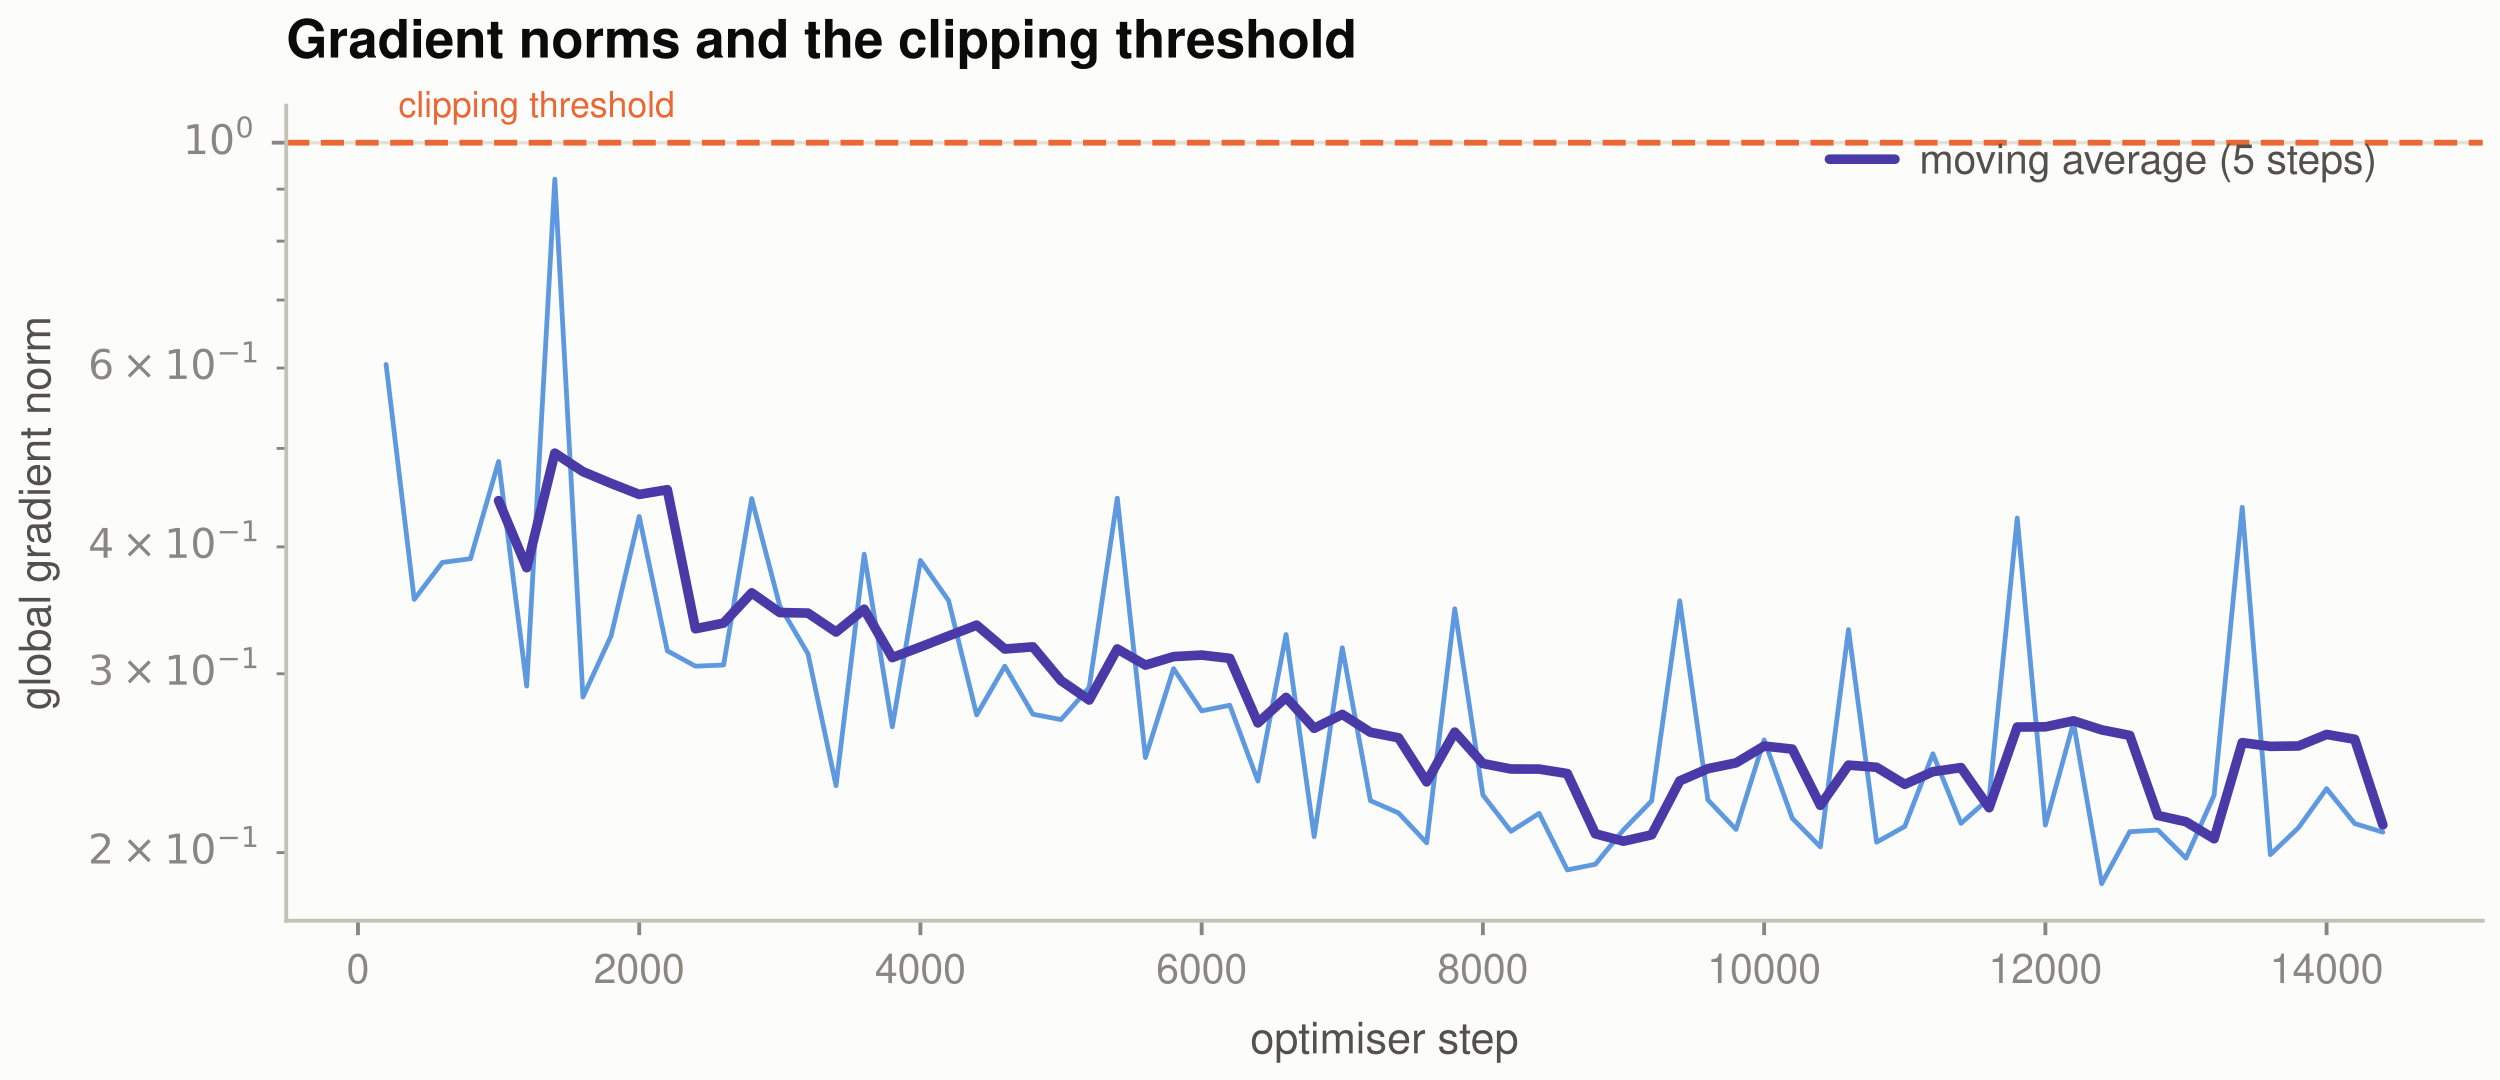
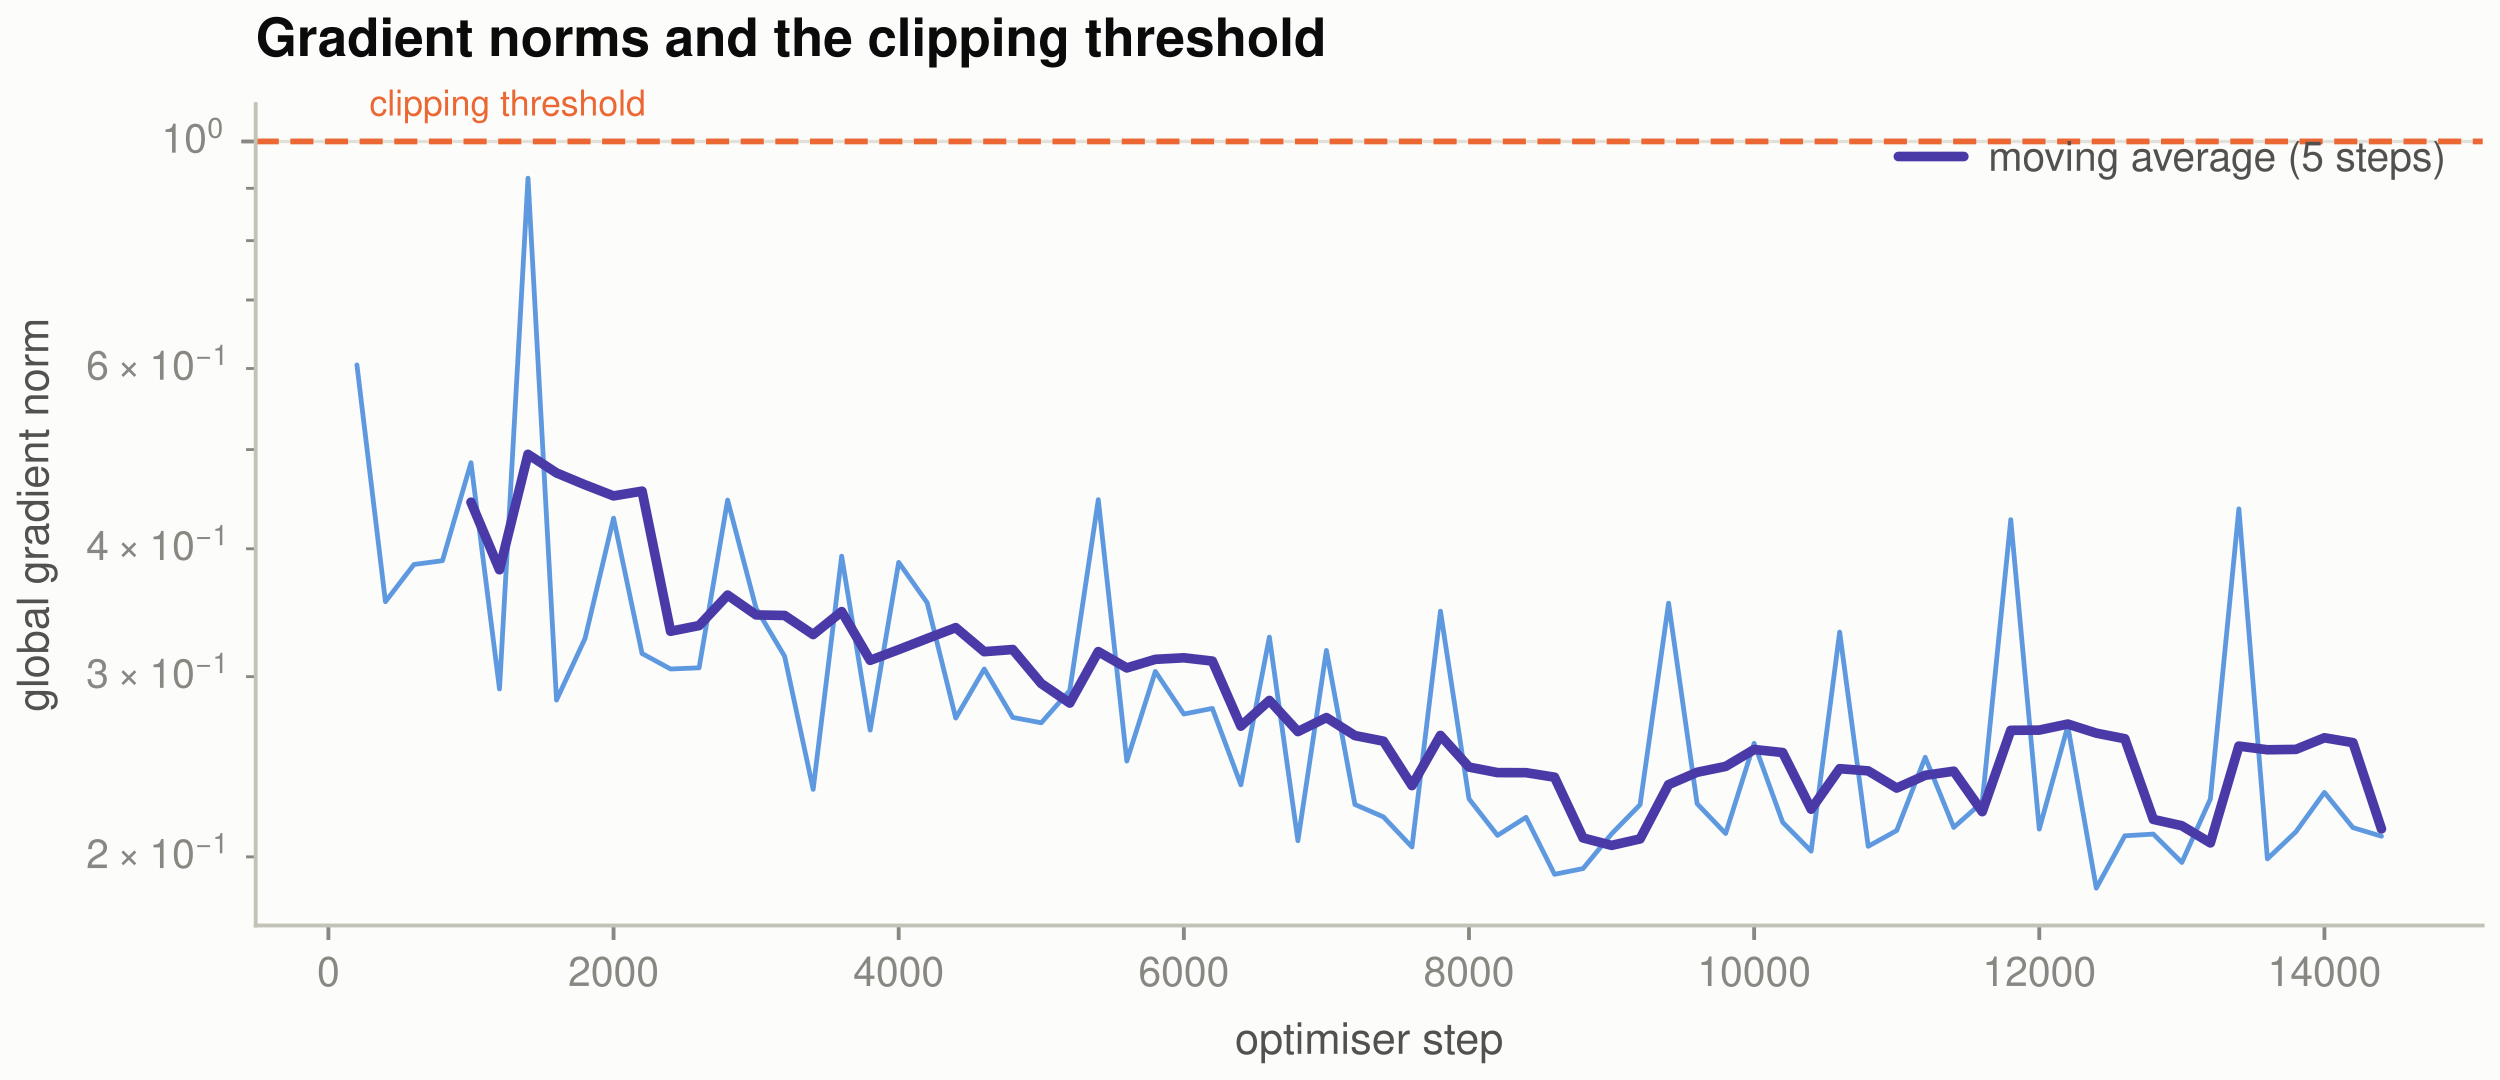
<svg xmlns="http://www.w3.org/2000/svg" xmlns:xlink="http://www.w3.org/1999/xlink" width="519.6pt" height="224.4pt" viewBox="0 0 519.6 224.4" version="1.1">
  <defs>
    <style type="text/css">*{stroke-linejoin: round; stroke-linecap: butt}</style>
  </defs>
  <g id="figure_1">
    <g id="patch_1">
-       <path d="M 0 224.4  L 519.6 224.4  L 519.6 -0  L 0 -0  z " style="fill: #fcfcfb" />
+       <path d="M 0 224.4  L 519.6 224.4  L 519.6 0  L 0 0  z " style="fill: #fcfcfb" />
    </g>
    <g id="axes_1">
      <g id="patch_2">
-         <path d="M 59.495 191.363  L 516 191.363  L 516 21.958  L 59.495 21.958  z " style="fill: #fcfcfb" />
+         <path d="M 53.143 192.355  L 516 192.355  L 516 21.64  L 53.143 21.64  z " style="fill: #fcfcfb" />
      </g>
      <g id="matplotlib.axis_1">
        <g id="xtick_1">
          <g id="line2d_1">
            <defs>
-               <path id="m51b01acdce" d="M 0 0  L 0 3  " style="stroke: #898781; stroke-width: 0.8" />
+               <path id="m36c07c7b7a" d="M 0 0  L 0 3  " style="stroke: #898781; stroke-width: 0.8" />
            </defs>
            <g>
-               <use xlink:href="#m51b01acdce" x="74.4" y="191.363" style="fill: #898781; stroke: #898781; stroke-width: 0.8" />
+               <use xlink:href="#m36c07c7b7a" x="68.256" y="192.355" style="fill: #898781; stroke: #898781; stroke-width: 0.8" />
            </g>
          </g>
          <g id="text_1">
-             <text style="font-size: 8.5px; font-family: 'Helvetica Neue', 'Helvetica', 'Arial', 'DejaVu Sans', sans-serif; text-anchor: middle; fill: #898781" x="74.4" y="204.321" transform="rotate(-0 74.40038 204.3215)">0</text>
+             <text style="font-size: 8.5px; font-family: 'Helvetica Neue', 'Helvetica', 'Arial', 'DejaVu Sans', sans-serif; text-anchor: middle; fill: #898781" x="68.256" y="204.925" transform="rotate(-0 68.25559 204.9249)">0</text>
          </g>
        </g>
        <g id="xtick_2">
          <g id="line2d_2">
            <g>
-               <use xlink:href="#m51b01acdce" x="132.852" y="191.363" style="fill: #898781; stroke: #898781; stroke-width: 0.8" />
+               <use xlink:href="#m36c07c7b7a" x="127.52" y="192.355" style="fill: #898781; stroke: #898781; stroke-width: 0.8" />
            </g>
          </g>
          <g id="text_2">
-             <text style="font-size: 8.5px; font-family: 'Helvetica Neue', 'Helvetica', 'Arial', 'DejaVu Sans', sans-serif; text-anchor: middle; fill: #898781" x="132.852" y="204.321" transform="rotate(-0 132.8516 204.3215)">2000</text>
+             <text style="font-size: 8.5px; font-family: 'Helvetica Neue', 'Helvetica', 'Arial', 'DejaVu Sans', sans-serif; text-anchor: middle; fill: #898781" x="127.52" y="204.925" transform="rotate(-0 127.5202 204.9249)">2000</text>
          </g>
        </g>
        <g id="xtick_3">
          <g id="line2d_3">
            <g>
-               <use xlink:href="#m51b01acdce" x="191.303" y="191.363" style="fill: #898781; stroke: #898781; stroke-width: 0.8" />
+               <use xlink:href="#m36c07c7b7a" x="186.785" y="192.355" style="fill: #898781; stroke: #898781; stroke-width: 0.8" />
            </g>
          </g>
          <g id="text_3">
-             <text style="font-size: 8.5px; font-family: 'Helvetica Neue', 'Helvetica', 'Arial', 'DejaVu Sans', sans-serif; text-anchor: middle; fill: #898781" x="191.303" y="204.321" transform="rotate(-0 191.3029 204.3215)">4000</text>
+             <text style="font-size: 8.5px; font-family: 'Helvetica Neue', 'Helvetica', 'Arial', 'DejaVu Sans', sans-serif; text-anchor: middle; fill: #898781" x="186.785" y="204.925" transform="rotate(-0 186.7848 204.9249)">4000</text>
          </g>
        </g>
        <g id="xtick_4">
          <g id="line2d_4">
            <g>
-               <use xlink:href="#m51b01acdce" x="249.754" y="191.363" style="fill: #898781; stroke: #898781; stroke-width: 0.8" />
+               <use xlink:href="#m36c07c7b7a" x="246.049" y="192.355" style="fill: #898781; stroke: #898781; stroke-width: 0.8" />
            </g>
          </g>
          <g id="text_4">
-             <text style="font-size: 8.5px; font-family: 'Helvetica Neue', 'Helvetica', 'Arial', 'DejaVu Sans', sans-serif; text-anchor: middle; fill: #898781" x="249.754" y="204.321" transform="rotate(-0 249.7541 204.3215)">6000</text>
+             <text style="font-size: 8.5px; font-family: 'Helvetica Neue', 'Helvetica', 'Arial', 'DejaVu Sans', sans-serif; text-anchor: middle; fill: #898781" x="246.049" y="204.925" transform="rotate(-0 246.0493 204.9249)">6000</text>
          </g>
        </g>
        <g id="xtick_5">
          <g id="line2d_5">
            <g>
-               <use xlink:href="#m51b01acdce" x="308.205" y="191.363" style="fill: #898781; stroke: #898781; stroke-width: 0.8" />
+               <use xlink:href="#m36c07c7b7a" x="305.314" y="192.355" style="fill: #898781; stroke: #898781; stroke-width: 0.8" />
            </g>
          </g>
          <g id="text_5">
-             <text style="font-size: 8.5px; font-family: 'Helvetica Neue', 'Helvetica', 'Arial', 'DejaVu Sans', sans-serif; text-anchor: middle; fill: #898781" x="308.205" y="204.321" transform="rotate(-0 308.2054 204.3215)">8000</text>
+             <text style="font-size: 8.5px; font-family: 'Helvetica Neue', 'Helvetica', 'Arial', 'DejaVu Sans', sans-serif; text-anchor: middle; fill: #898781" x="305.314" y="204.925" transform="rotate(-0 305.3139 204.9249)">8000</text>
          </g>
        </g>
        <g id="xtick_6">
          <g id="line2d_6">
            <g>
-               <use xlink:href="#m51b01acdce" x="366.657" y="191.363" style="fill: #898781; stroke: #898781; stroke-width: 0.8" />
+               <use xlink:href="#m36c07c7b7a" x="364.579" y="192.355" style="fill: #898781; stroke: #898781; stroke-width: 0.8" />
            </g>
          </g>
          <g id="text_6">
-             <text style="font-size: 8.5px; font-family: 'Helvetica Neue', 'Helvetica', 'Arial', 'DejaVu Sans', sans-serif; text-anchor: middle; fill: #898781" x="366.657" y="204.321" transform="rotate(-0 366.6566 204.3215)">10000</text>
+             <text style="font-size: 8.5px; font-family: 'Helvetica Neue', 'Helvetica', 'Arial', 'DejaVu Sans', sans-serif; text-anchor: middle; fill: #898781" x="364.579" y="204.925" transform="rotate(-0 364.5785 204.9249)">10000</text>
          </g>
        </g>
        <g id="xtick_7">
          <g id="line2d_7">
            <g>
-               <use xlink:href="#m51b01acdce" x="425.108" y="191.363" style="fill: #898781; stroke: #898781; stroke-width: 0.8" />
+               <use xlink:href="#m36c07c7b7a" x="423.843" y="192.355" style="fill: #898781; stroke: #898781; stroke-width: 0.8" />
            </g>
          </g>
          <g id="text_7">
-             <text style="font-size: 8.5px; font-family: 'Helvetica Neue', 'Helvetica', 'Arial', 'DejaVu Sans', sans-serif; text-anchor: middle; fill: #898781" x="425.108" y="204.321" transform="rotate(-0 425.1078 204.3215)">12000</text>
+             <text style="font-size: 8.5px; font-family: 'Helvetica Neue', 'Helvetica', 'Arial', 'DejaVu Sans', sans-serif; text-anchor: middle; fill: #898781" x="423.843" y="204.925" transform="rotate(-0 423.8431 204.9249)">12000</text>
          </g>
        </g>
        <g id="xtick_8">
          <g id="line2d_8">
            <g>
-               <use xlink:href="#m51b01acdce" x="483.559" y="191.363" style="fill: #898781; stroke: #898781; stroke-width: 0.8" />
+               <use xlink:href="#m36c07c7b7a" x="483.108" y="192.355" style="fill: #898781; stroke: #898781; stroke-width: 0.8" />
            </g>
          </g>
          <g id="text_8">
-             <text style="font-size: 8.5px; font-family: 'Helvetica Neue', 'Helvetica', 'Arial', 'DejaVu Sans', sans-serif; text-anchor: middle; fill: #898781" x="483.559" y="204.321" transform="rotate(-0 483.5591 204.3215)">14000</text>
+             <text style="font-size: 8.5px; font-family: 'Helvetica Neue', 'Helvetica', 'Arial', 'DejaVu Sans', sans-serif; text-anchor: middle; fill: #898781" x="483.108" y="204.925" transform="rotate(-0 483.1077 204.9249)">14000</text>
          </g>
        </g>
        <g id="text_9">
-           <text style="font-size: 9px; font-family: 'Helvetica Neue', 'Helvetica', 'Arial', 'DejaVu Sans', sans-serif; text-anchor: middle; fill: #52514e" x="287.747" y="218.928" transform="rotate(-0 287.7474 218.9278)">optimiser step</text>
+           <text style="font-size: 9px; font-family: 'Helvetica Neue', 'Helvetica', 'Arial', 'DejaVu Sans', sans-serif; text-anchor: middle; fill: #52514e" x="284.571" y="219.026" transform="rotate(-0 284.5713 219.0262)">optimiser step</text>
        </g>
      </g>
      <g id="matplotlib.axis_2">
        <g id="ytick_1">
          <g id="line2d_9">
-             <path d="M 59.495 29.658  L 516 29.658  " clip-path="url(#p08c348bf84)" style="fill: none; stroke: #e1e0d9; stroke-width: 0.7; stroke-linecap: round" />
+             <path d="M 53.143 29.4  L 516 29.4  " clip-path="url(#pa0c267cce3)" style="fill: none; stroke: #e1e0d9; stroke-width: 0.7; stroke-linecap: round" />
          </g>
          <g id="line2d_10">
            <defs>
-               <path id="m18b2614fc0" d="M 0 0  L -3 0  " style="stroke: #898781; stroke-width: 0.8" />
+               <path id="m58063db152" d="M 0 0  L -3 0  " style="stroke: #898781; stroke-width: 0.8" />
            </defs>
            <g>
-               <use xlink:href="#m18b2614fc0" x="59.495" y="29.658" style="fill: #898781; stroke: #898781; stroke-width: 0.8" />
+               <use xlink:href="#m58063db152" x="53.143" y="29.4" style="fill: #898781; stroke: #898781; stroke-width: 0.8" />
            </g>
          </g>
          <g id="text_10">
-             <g style="fill: #898781" transform="translate(38.03531 32.88782)">
-               <text>
-                 <tspan x="0" y="-0.873" style="font-size: 8.5px; font-family: 'DejaVu Sans'; fill: #898781">1</tspan>
-                 <tspan x="5.408" y="-0.873" style="font-size: 8.5px; font-family: 'DejaVu Sans'; fill: #898781">0</tspan>
-                 <tspan x="10.902" y="-4.319" style="font-size: 5.95px; font-family: 'DejaVu Sans'; fill: #898781">0</tspan>
+             <g style="fill: #898781" transform="translate(33.55313 32.43485)">
+               <text>
+                 <tspan x="0" y="-0.705" style="font-size: 8.5px; font-family: 'Helvetica Neue'; fill: #898781">1</tspan>
+                 <tspan x="4.726" y="-0.705" style="font-size: 8.5px; font-family: 'Helvetica Neue'; fill: #898781">0</tspan>
+                 <tspan x="9.529" y="-3.778" style="font-size: 5.95px; font-family: 'Helvetica Neue'; fill: #898781">0</tspan>
              </text>
            </g>
          </g>
        </g>
        <g id="ytick_2">
          <g id="line2d_11">
            <defs>
-               <path id="m83fd1e60f0" d="M 0 0  L -2 0  " style="stroke: #898781; stroke-width: 0.6" />
+               <path id="m02d9d66b36" d="M 0 0  L -2 0  " style="stroke: #898781; stroke-width: 0.6" />
            </defs>
            <g>
-               <use xlink:href="#m83fd1e60f0" x="59.495" y="177.206" style="fill: #898781; stroke: #898781; stroke-width: 0.6" />
+               <use xlink:href="#m02d9d66b36" x="53.143" y="178.09" style="fill: #898781; stroke: #898781; stroke-width: 0.6" />
            </g>
          </g>
          <g id="text_11">
-             <g style="fill: #898781" transform="translate(18.31031 180.4358)">
-               <text>
-                 <tspan x="0" y="-0.961" style="font-size: 8.5px; font-family: 'DejaVu Sans'; fill: #898781">2</tspan>
-                 <tspan x="7.064" y="-0.961" style="font-size: 8.5px; font-family: 'DejaVu Sans'; fill: #898781">×</tspan>
-                 <tspan x="15.842" y="-0.961" style="font-size: 8.5px; font-family: 'DejaVu Sans'; fill: #898781">1</tspan>
-                 <tspan x="21.25" y="-0.961" style="font-size: 8.5px; font-family: 'DejaVu Sans'; fill: #898781">0</tspan>
-                 <tspan x="26.744" y="-4.406" style="font-size: 5.95px; font-family: 'DejaVu Sans'; fill: #898781">−</tspan>
-                 <tspan x="31.73" y="-4.406" style="font-size: 5.95px; font-family: 'DejaVu Sans'; fill: #898781">1</tspan>
+             <g style="fill: #898781" transform="translate(17.90812 181.1243)">
+               <text>
+                 <tspan x="0" y="-0.705" style="font-size: 8.5px; font-family: 'Helvetica Neue'; fill: #898781">2</tspan>
+                 <tspan x="6.382" y="-0.705" style="font-size: 8.5px; font-family: 'Helvetica Neue'; fill: #898781">×</tspan>
+                 <tspan x="13.138" y="-0.705" style="font-size: 8.5px; font-family: 'Helvetica Neue'; fill: #898781">1</tspan>
+                 <tspan x="17.864" y="-0.705" style="font-size: 8.5px; font-family: 'Helvetica Neue'; fill: #898781">0</tspan>
+                 <tspan x="22.667" y="-3.778" style="font-size: 5.95px; font-family: 'Helvetica Neue'; fill: #898781">−</tspan>
+                 <tspan x="26.237" y="-3.778" style="font-size: 5.95px; font-family: 'Helvetica Neue'; fill: #898781">1</tspan>
              </text>
            </g>
          </g>
        </g>
        <g id="ytick_3">
          <g id="line2d_12">
            <g>
-               <use xlink:href="#m83fd1e60f0" x="59.495" y="140.035" style="fill: #898781; stroke: #898781; stroke-width: 0.6" />
+               <use xlink:href="#m02d9d66b36" x="53.143" y="140.63" style="fill: #898781; stroke: #898781; stroke-width: 0.6" />
            </g>
          </g>
          <g id="text_12">
-             <g style="fill: #898781" transform="translate(18.31031 143.2641)">
-               <text>
-                 <tspan x="0" y="-0.961" style="font-size: 8.5px; font-family: 'DejaVu Sans'; fill: #898781">3</tspan>
-                 <tspan x="7.064" y="-0.961" style="font-size: 8.5px; font-family: 'DejaVu Sans'; fill: #898781">×</tspan>
-                 <tspan x="15.842" y="-0.961" style="font-size: 8.5px; font-family: 'DejaVu Sans'; fill: #898781">1</tspan>
-                 <tspan x="21.25" y="-0.961" style="font-size: 8.5px; font-family: 'DejaVu Sans'; fill: #898781">0</tspan>
-                 <tspan x="26.744" y="-4.406" style="font-size: 5.95px; font-family: 'DejaVu Sans'; fill: #898781">−</tspan>
-                 <tspan x="31.73" y="-4.406" style="font-size: 5.95px; font-family: 'DejaVu Sans'; fill: #898781">1</tspan>
+             <g style="fill: #898781" transform="translate(17.90812 143.665)">
+               <text>
+                 <tspan x="0" y="-0.705" style="font-size: 8.5px; font-family: 'Helvetica Neue'; fill: #898781">3</tspan>
+                 <tspan x="6.382" y="-0.705" style="font-size: 8.5px; font-family: 'Helvetica Neue'; fill: #898781">×</tspan>
+                 <tspan x="13.138" y="-0.705" style="font-size: 8.5px; font-family: 'Helvetica Neue'; fill: #898781">1</tspan>
+                 <tspan x="17.864" y="-0.705" style="font-size: 8.5px; font-family: 'Helvetica Neue'; fill: #898781">0</tspan>
+                 <tspan x="22.667" y="-3.778" style="font-size: 5.95px; font-family: 'Helvetica Neue'; fill: #898781">−</tspan>
+                 <tspan x="26.237" y="-3.778" style="font-size: 5.95px; font-family: 'Helvetica Neue'; fill: #898781">1</tspan>
              </text>
            </g>
          </g>
        </g>
        <g id="ytick_4">
          <g id="line2d_13">
            <g>
-               <use xlink:href="#m83fd1e60f0" x="59.495" y="113.661" style="fill: #898781; stroke: #898781; stroke-width: 0.6" />
+               <use xlink:href="#m02d9d66b36" x="53.143" y="114.052" style="fill: #898781; stroke: #898781; stroke-width: 0.6" />
            </g>
          </g>
          <g id="text_13">
-             <g style="fill: #898781" transform="translate(18.31031 116.8904)">
-               <text>
-                 <tspan x="0" y="-0.961" style="font-size: 8.5px; font-family: 'DejaVu Sans'; fill: #898781">4</tspan>
-                 <tspan x="7.064" y="-0.961" style="font-size: 8.5px; font-family: 'DejaVu Sans'; fill: #898781">×</tspan>
-                 <tspan x="15.842" y="-0.961" style="font-size: 8.5px; font-family: 'DejaVu Sans'; fill: #898781">1</tspan>
-                 <tspan x="21.25" y="-0.961" style="font-size: 8.5px; font-family: 'DejaVu Sans'; fill: #898781">0</tspan>
-                 <tspan x="26.744" y="-4.406" style="font-size: 5.95px; font-family: 'DejaVu Sans'; fill: #898781">−</tspan>
-                 <tspan x="31.73" y="-4.406" style="font-size: 5.95px; font-family: 'DejaVu Sans'; fill: #898781">1</tspan>
+             <g style="fill: #898781" transform="translate(17.90812 117.0873)">
+               <text>
+                 <tspan x="0" y="-0.705" style="font-size: 8.5px; font-family: 'Helvetica Neue'; fill: #898781">4</tspan>
+                 <tspan x="6.382" y="-0.705" style="font-size: 8.5px; font-family: 'Helvetica Neue'; fill: #898781">×</tspan>
+                 <tspan x="13.138" y="-0.705" style="font-size: 8.5px; font-family: 'Helvetica Neue'; fill: #898781">1</tspan>
+                 <tspan x="17.864" y="-0.705" style="font-size: 8.5px; font-family: 'Helvetica Neue'; fill: #898781">0</tspan>
+                 <tspan x="22.667" y="-3.778" style="font-size: 5.95px; font-family: 'Helvetica Neue'; fill: #898781">−</tspan>
+                 <tspan x="26.237" y="-3.778" style="font-size: 5.95px; font-family: 'Helvetica Neue'; fill: #898781">1</tspan>
              </text>
            </g>
          </g>
        </g>
        <g id="ytick_5">
          <g id="line2d_14">
            <g>
-               <use xlink:href="#m83fd1e60f0" x="59.495" y="93.204" style="fill: #898781; stroke: #898781; stroke-width: 0.6" />
+               <use xlink:href="#m02d9d66b36" x="53.143" y="93.437" style="fill: #898781; stroke: #898781; stroke-width: 0.6" />
            </g>
          </g>
        </g>
        <g id="ytick_6">
          <g id="line2d_15">
            <g>
-               <use xlink:href="#m83fd1e60f0" x="59.495" y="76.489" style="fill: #898781; stroke: #898781; stroke-width: 0.6" />
+               <use xlink:href="#m02d9d66b36" x="53.143" y="76.593" style="fill: #898781; stroke: #898781; stroke-width: 0.6" />
            </g>
          </g>
          <g id="text_14">
-             <g style="fill: #898781" transform="translate(18.31031 79.71865)">
-               <text>
-                 <tspan x="0" y="-0.961" style="font-size: 8.5px; font-family: 'DejaVu Sans'; fill: #898781">6</tspan>
-                 <tspan x="7.064" y="-0.961" style="font-size: 8.5px; font-family: 'DejaVu Sans'; fill: #898781">×</tspan>
-                 <tspan x="15.842" y="-0.961" style="font-size: 8.5px; font-family: 'DejaVu Sans'; fill: #898781">1</tspan>
-                 <tspan x="21.25" y="-0.961" style="font-size: 8.5px; font-family: 'DejaVu Sans'; fill: #898781">0</tspan>
-                 <tspan x="26.744" y="-4.406" style="font-size: 5.95px; font-family: 'DejaVu Sans'; fill: #898781">−</tspan>
-                 <tspan x="31.73" y="-4.406" style="font-size: 5.95px; font-family: 'DejaVu Sans'; fill: #898781">1</tspan>
+             <g style="fill: #898781" transform="translate(17.90812 79.62797)">
+               <text>
+                 <tspan x="0" y="-0.705" style="font-size: 8.5px; font-family: 'Helvetica Neue'; fill: #898781">6</tspan>
+                 <tspan x="6.382" y="-0.705" style="font-size: 8.5px; font-family: 'Helvetica Neue'; fill: #898781">×</tspan>
+                 <tspan x="13.138" y="-0.705" style="font-size: 8.5px; font-family: 'Helvetica Neue'; fill: #898781">1</tspan>
+                 <tspan x="17.864" y="-0.705" style="font-size: 8.5px; font-family: 'Helvetica Neue'; fill: #898781">0</tspan>
+                 <tspan x="22.667" y="-3.778" style="font-size: 5.95px; font-family: 'Helvetica Neue'; fill: #898781">−</tspan>
+                 <tspan x="26.237" y="-3.778" style="font-size: 5.95px; font-family: 'Helvetica Neue'; fill: #898781">1</tspan>
              </text>
            </g>
          </g>
        </g>
        <g id="ytick_7">
          <g id="line2d_16">
            <g>
-               <use xlink:href="#m83fd1e60f0" x="59.495" y="62.357" style="fill: #898781; stroke: #898781; stroke-width: 0.6" />
+               <use xlink:href="#m02d9d66b36" x="53.143" y="62.352" style="fill: #898781; stroke: #898781; stroke-width: 0.6" />
            </g>
          </g>
        </g>
        <g id="ytick_8">
          <g id="line2d_17">
            <g>
-               <use xlink:href="#m83fd1e60f0" x="59.495" y="50.116" style="fill: #898781; stroke: #898781; stroke-width: 0.6" />
+               <use xlink:href="#m02d9d66b36" x="53.143" y="50.015" style="fill: #898781; stroke: #898781; stroke-width: 0.6" />
            </g>
          </g>
        </g>
        <g id="ytick_9">
          <g id="line2d_18">
            <g>
-               <use xlink:href="#m83fd1e60f0" x="59.495" y="39.318" style="fill: #898781; stroke: #898781; stroke-width: 0.6" />
+               <use xlink:href="#m02d9d66b36" x="53.143" y="39.134" style="fill: #898781; stroke: #898781; stroke-width: 0.6" />
            </g>
          </g>
        </g>
        <g id="text_15">
-           <text style="font-size: 9px; font-family: 'Helvetica Neue', 'Helvetica', 'Arial', 'DejaVu Sans', sans-serif; text-anchor: middle; fill: #52514e" x="10.439" y="106.661" transform="rotate(-90 10.43859 106.6605)">global gradient norm</text>
+           <text style="font-size: 9px; font-family: 'Helvetica Neue', 'Helvetica', 'Arial', 'DejaVu Sans', sans-serif; text-anchor: middle; fill: #52514e" x="10.027" y="106.998" transform="rotate(-90 10.02656 106.9978)">global gradient norm</text>
        </g>
      </g>
      <g id="line2d_19">
-         <path d="M 80.246 75.759  L 86.091 124.577  L 91.936 116.903  L 97.781 116.123  L 103.626 95.921  L 109.471 142.575  L 115.316 37.233  L 121.161 144.866  L 127.006 132.162  L 132.852 107.351  L 138.697 135.271  L 144.542 138.459  L 150.387 138.219  L 156.232 103.62  L 162.077 125.955  L 167.922 135.853  L 173.767 163.284  L 179.613 115.186  L 185.458 151.062  L 191.303 116.477  L 197.148 124.809  L 202.993 148.58  L 208.838 138.459  L 214.683 148.446  L 220.528 149.558  L 226.374 142.89  L 232.219 103.538  L 238.064 157.449  L 243.909 138.971  L 249.754 147.745  L 255.599 146.589  L 261.444 162.344  L 267.289 131.882  L 273.135 173.876  L 278.98 134.635  L 284.825 166.409  L 290.67 168.97  L 296.515 175.167  L 302.36 126.534  L 308.205 165.234  L 314.05 172.777  L 319.896 169.054  L 325.741 180.806  L 331.586 179.622  L 337.431 172.472  L 343.276 166.449  L 349.121 124.887  L 354.966 166.246  L 360.811 172.385  L 366.657 153.791  L 372.502 170.066  L 378.347 176.022  L 384.192 130.854  L 390.037 175.032  L 395.882 171.778  L 401.727 156.676  L 407.572 171.132  L 413.418 165.921  L 419.263 107.673  L 425.108 171.476  L 430.953 150.239  L 436.798 183.663  L 442.643 172.865  L 448.488 172.516  L 454.333 178.36  L 460.179 165.275  L 466.024 105.446  L 471.869 177.62  L 477.714 172.038  L 483.559 163.917  L 489.404 171.175  L 495.249 172.952  " clip-path="url(#p08c348bf84)" style="fill: none; stroke: #2a78d6; stroke-opacity: 0.75; stroke-linecap: round" />
+         <path d="M 74.182 75.857  L 80.109 125.052  L 86.035 117.32  L 91.961 116.534  L 97.888 96.175  L 103.814 143.191  L 109.741 37.033  L 115.667 145.499  L 121.594 132.697  L 127.52 107.694  L 133.447 135.83  L 139.373 139.043  L 145.3 138.801  L 151.226 103.934  L 157.152 126.442  L 163.079 136.417  L 169.005 164.06  L 174.932 115.59  L 180.858 151.743  L 186.785 116.89  L 192.711 125.287  L 198.638 149.242  L 204.564 139.043  L 210.491 149.107  L 216.417 150.227  L 222.344 143.508  L 228.27 103.851  L 234.196 158.179  L 240.123 139.559  L 246.049 148.401  L 251.976 147.236  L 257.902 163.112  L 263.829 132.415  L 269.755 174.733  L 275.682 135.189  L 281.608 167.208  L 287.535 169.79  L 293.461 176.034  L 299.387 127.025  L 305.314 166.025  L 311.24 173.626  L 317.167 169.874  L 323.093 181.717  L 329.02 180.523  L 334.946 173.318  L 340.873 167.249  L 346.799 125.365  L 352.726 167.044  L 358.652 173.231  L 364.579 154.493  L 370.505 170.894  L 376.431 176.896  L 382.358 131.378  L 388.284 175.898  L 394.211 172.619  L 400.137 157.4  L 406.064 171.968  L 411.99 166.717  L 417.917 108.018  L 423.843 172.315  L 429.77 150.913  L 435.696 184.596  L 441.622 173.714  L 447.549 173.362  L 453.475 179.252  L 459.402 166.065  L 465.328 105.774  L 471.255 178.506  L 477.181 172.881  L 483.108 164.697  L 489.034 172.012  L 494.961 173.802  " clip-path="url(#pa0c267cce3)" style="fill: none; stroke: #2a78d6; stroke-opacity: 0.75; stroke-linecap: round" />
      </g>
      <g id="line2d_20">
-         <path d="M 103.626 104.061  L 109.471 117.988  L 115.316 94.185  L 121.161 98.026  L 127.006 100.474  L 132.852 102.761  L 138.697 101.782  L 144.542 130.677  L 150.387 129.503  L 156.232 123.218  L 162.077 127.312  L 167.922 127.419  L 173.767 131.358  L 179.613 126.623  L 185.458 136.675  L 191.303 134.457  L 197.148 132.174  L 202.993 129.929  L 208.838 134.889  L 214.683 134.445  L 220.528 141.464  L 226.374 145.487  L 232.219 134.878  L 238.064 138.237  L 243.909 136.469  L 249.754 136.152  L 255.599 136.828  L 261.444 150.246  L 267.289 144.95  L 273.135 151.366  L 278.98 148.48  L 284.825 152.193  L 290.67 153.344  L 296.515 162.508  L 302.36 152.165  L 308.205 158.691  L 314.05 159.83  L 319.896 159.845  L 325.741 160.775  L 331.586 173.303  L 337.431 174.835  L 343.276 173.505  L 349.121 162.305  L 354.966 159.761  L 360.811 158.557  L 366.657 155.064  L 372.502 155.692  L 378.347 167.375  L 384.192 159.022  L 390.037 159.474  L 395.882 163.017  L 401.727 160.385  L 407.572 159.542  L 413.418 167.879  L 419.263 151.11  L 425.108 151.062  L 430.953 149.816  L 436.798 151.692  L 442.643 152.844  L 448.488 169.483  L 454.333 170.79  L 460.179 174.328  L 466.024 154.361  L 471.869 155.121  L 477.714 155.042  L 483.559 152.647  L 489.404 153.649  L 495.249 171.433  " clip-path="url(#p08c348bf84)" style="fill: none; stroke: #4a3aa7; stroke-width: 2; stroke-linecap: round" />
+         <path d="M 97.888 104.378  L 103.814 118.413  L 109.741 94.425  L 115.667 98.297  L 121.594 100.764  L 127.52 103.068  L 133.447 102.081  L 139.373 131.2  L 145.3 130.017  L 151.226 123.684  L 157.152 127.809  L 163.079 127.917  L 169.005 131.887  L 174.932 127.115  L 180.858 137.244  L 186.785 135.009  L 192.711 132.708  L 198.638 130.447  L 204.564 135.445  L 210.491 134.998  L 216.417 142.07  L 222.344 146.124  L 228.27 135.433  L 234.196 138.819  L 240.123 137.036  L 246.049 136.717  L 251.976 137.399  L 257.902 150.92  L 263.829 145.583  L 269.755 152.049  L 275.682 149.14  L 281.608 152.882  L 287.535 154.043  L 293.461 163.277  L 299.387 152.854  L 305.314 159.431  L 311.24 160.578  L 317.167 160.594  L 323.093 161.531  L 329.02 174.156  L 334.946 175.7  L 340.873 174.36  L 346.799 163.073  L 352.726 160.509  L 358.652 159.295  L 364.579 155.775  L 370.505 156.409  L 376.431 168.182  L 382.358 159.764  L 388.284 160.22  L 394.211 163.79  L 400.137 161.138  L 406.064 160.288  L 411.99 168.69  L 417.917 151.792  L 423.843 151.743  L 429.77 150.487  L 435.696 152.377  L 441.622 153.539  L 447.549 170.306  L 453.475 171.623  L 459.402 175.188  L 465.328 155.067  L 471.255 155.833  L 477.181 155.753  L 483.108 153.341  L 489.034 154.35  L 494.961 172.272  " clip-path="url(#pa0c267cce3)" style="fill: none; stroke: #4a3aa7; stroke-width: 2; stroke-linecap: round" />
      </g>
      <g id="line2d_21">
-         <path d="M 59.495 29.658  L 516 29.658  " clip-path="url(#p08c348bf84)" style="fill: none; stroke-dasharray: 4.8,2.4; stroke-dashoffset: 0; stroke: #eb6834; stroke-width: 1.2" />
+         <path d="M 53.143 29.4  L 516 29.4  " clip-path="url(#pa0c267cce3)" style="fill: none; stroke-dasharray: 4.8,2.4; stroke-dashoffset: 0; stroke: #eb6834; stroke-width: 1.2" />
      </g>
      <g id="patch_3">
-         <path d="M 59.495 191.363  L 59.495 21.958  " style="fill: none; stroke: #c3c2b7; stroke-width: 0.8; stroke-linejoin: miter; stroke-linecap: square" />
+         <path d="M 53.143 192.355  L 53.143 21.64  " style="fill: none; stroke: #c3c2b7; stroke-width: 0.8; stroke-linejoin: miter; stroke-linecap: square" />
      </g>
      <g id="patch_4">
-         <path d="M 59.495 191.363  L 516 191.363  " style="fill: none; stroke: #c3c2b7; stroke-width: 0.8; stroke-linejoin: miter; stroke-linecap: square" />
+         <path d="M 53.143 192.355  L 516 192.355  " style="fill: none; stroke: #c3c2b7; stroke-width: 0.8; stroke-linejoin: miter; stroke-linecap: square" />
      </g>
      <g id="text_16">
-         <text style="font-size: 7.4px; font-family: 'Helvetica Neue', 'Helvetica', 'Arial', 'DejaVu Sans', sans-serif; text-anchor: start; fill: #eb6834" x="82.817" y="24.317" transform="rotate(-0 82.81736 24.31658)">clipping threshold</text>
+         <text style="font-size: 7.4px; font-family: 'Helvetica Neue', 'Helvetica', 'Arial', 'DejaVu Sans', sans-serif; text-anchor: start; fill: #eb6834" x="76.79" y="24.017" transform="rotate(-0 76.78969 24.01686)">clipping threshold</text>
      </g>
      <g id="text_17">
-         <text style="font-weight: 600; font-size: 11px; font-family: 'Helvetica Neue', 'Helvetica', 'Arial', 'DejaVu Sans', sans-serif; text-anchor: start; fill: #0b0b0b" x="59.495" y="11.958" transform="rotate(-0 59.49531 11.95828)">Gradient norms and the clipping threshold</text>
+         <text style="font-weight: 600; font-size: 11px; font-family: 'Helvetica Neue', 'Helvetica', 'Arial', 'DejaVu Sans', sans-serif; text-anchor: start; fill: #0b0b0b" x="53.143" y="11.64" transform="rotate(-0 53.14312 11.64031)">Gradient norms and the clipping threshold</text>
      </g>
      <g id="legend_1">
        <g id="line2d_22">
-           <path d="M 380.235 33.092  L 387.035 33.092  L 393.835 33.092  " style="fill: none; stroke: #4a3aa7; stroke-width: 2; stroke-linecap: round" />
+           <path d="M 394.558 32.528  L 401.358 32.528  L 408.158 32.528  " style="fill: none; stroke: #4a3aa7; stroke-width: 2; stroke-linecap: round" />
        </g>
        <g id="text_18">
-           <text style="font-size: 8.5px; font-family: 'Helvetica Neue', 'Helvetica', 'Arial', 'DejaVu Sans', sans-serif; text-anchor: start; fill: #52514e" x="398.935" y="36.067" transform="rotate(-0 398.9346 36.06695)">moving average (5 steps)</text>
+           <text style="font-size: 8.5px; font-family: 'Helvetica Neue', 'Helvetica', 'Arial', 'DejaVu Sans', sans-serif; text-anchor: start; fill: #52514e" x="413.258" y="35.503" transform="rotate(-0 413.2584 35.50328)">moving average (5 steps)</text>
        </g>
      </g>
    </g>
  </g>
  <defs>
-     <clipPath id="p08c348bf84">
-       <rect x="59.495" y="21.958" width="456.504" height="169.405" />
+     <clipPath id="pa0c267cce3">
+       <rect x="53.143" y="21.64" width="462.856" height="170.715" />
    </clipPath>
  </defs>
</svg>
